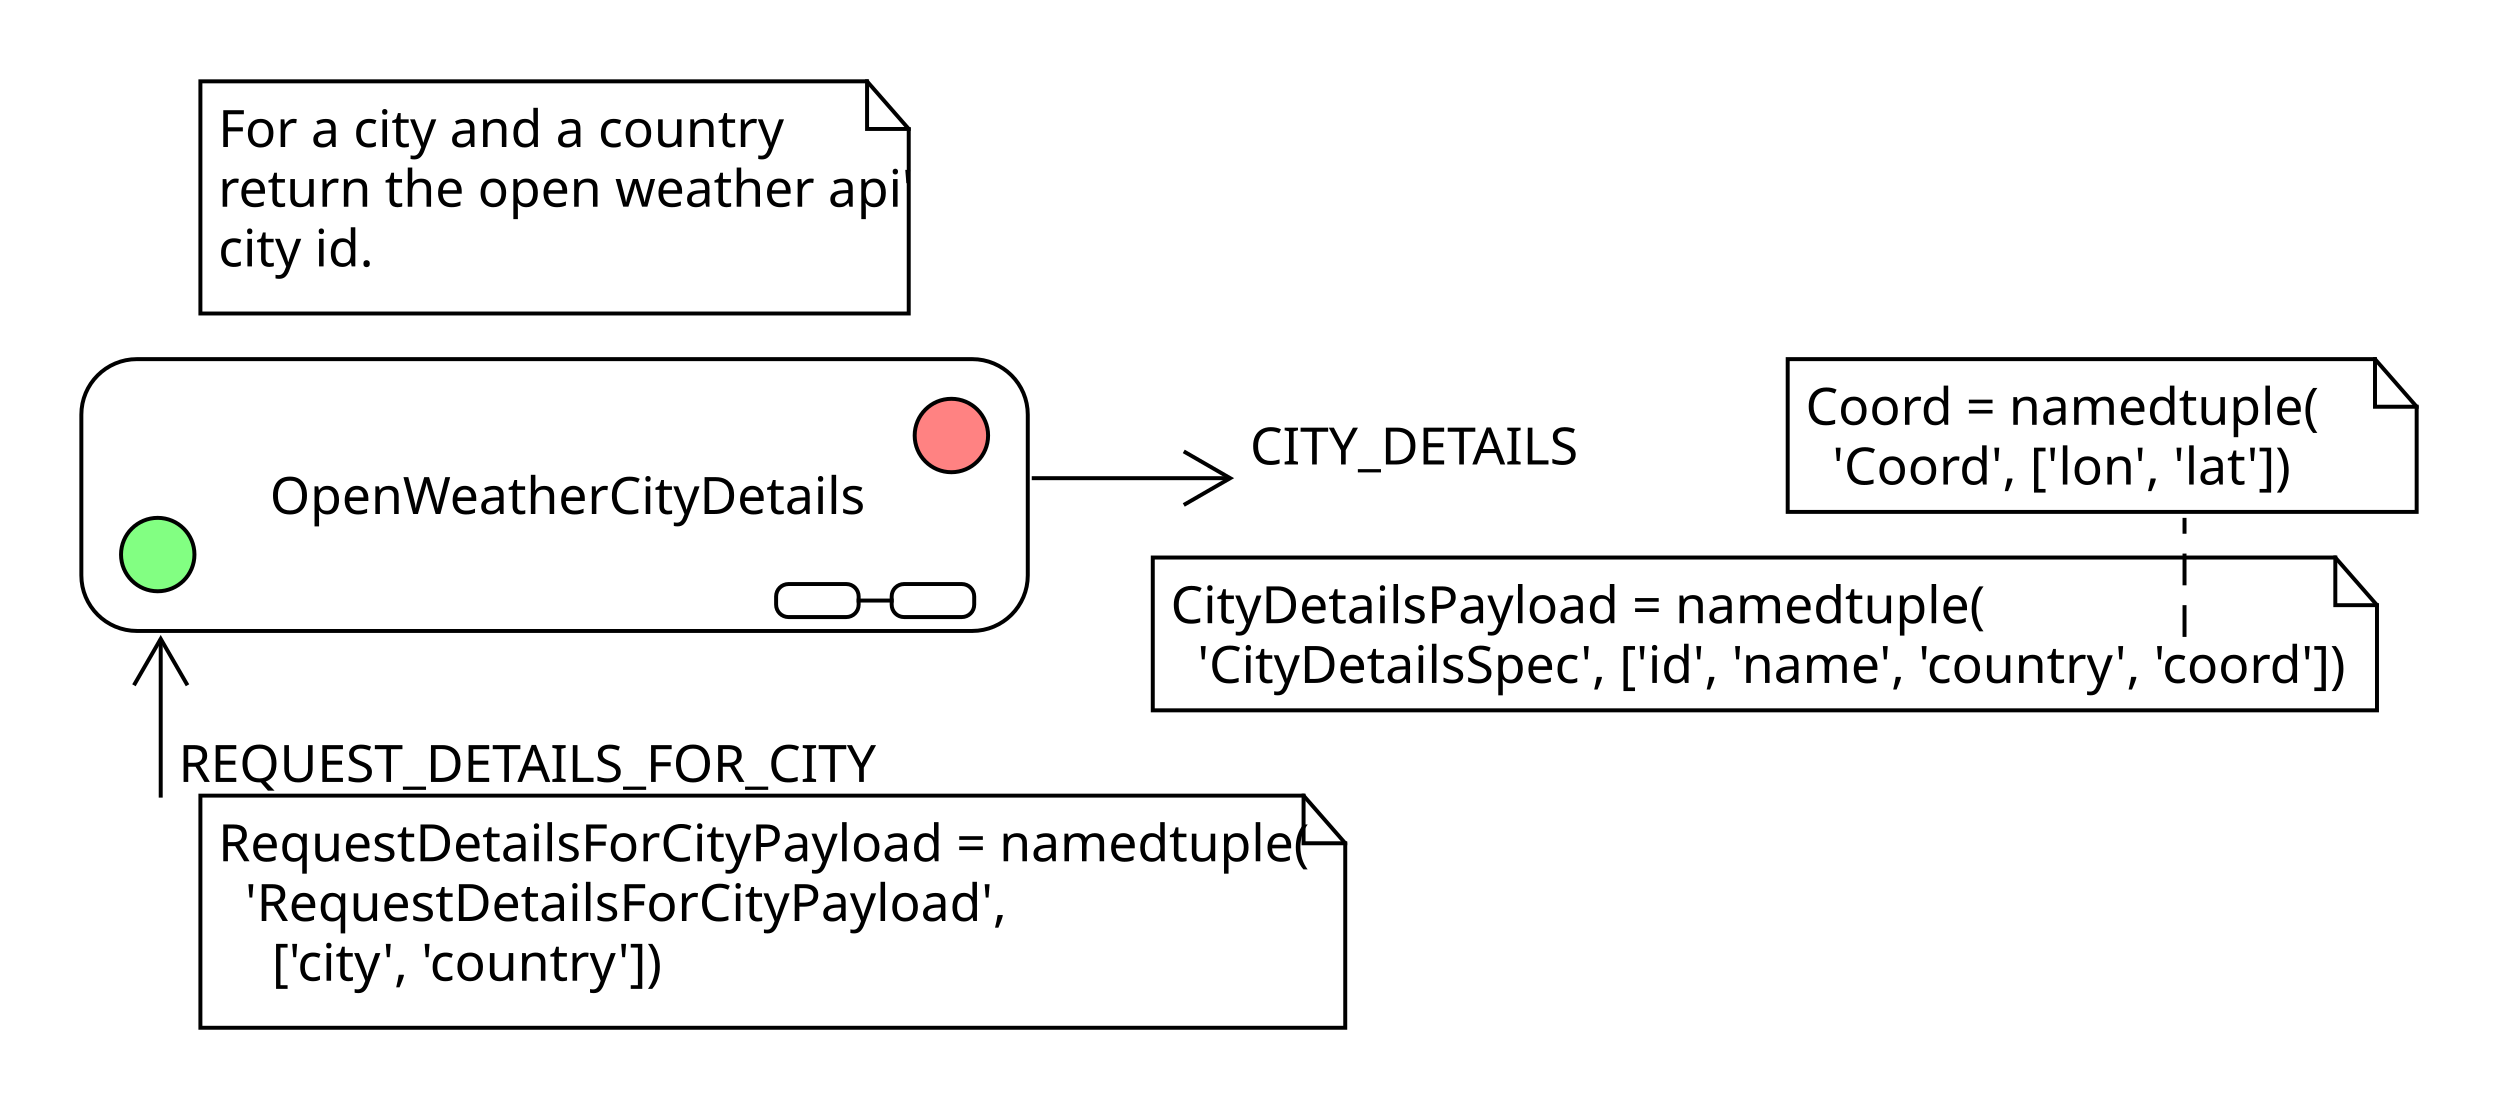
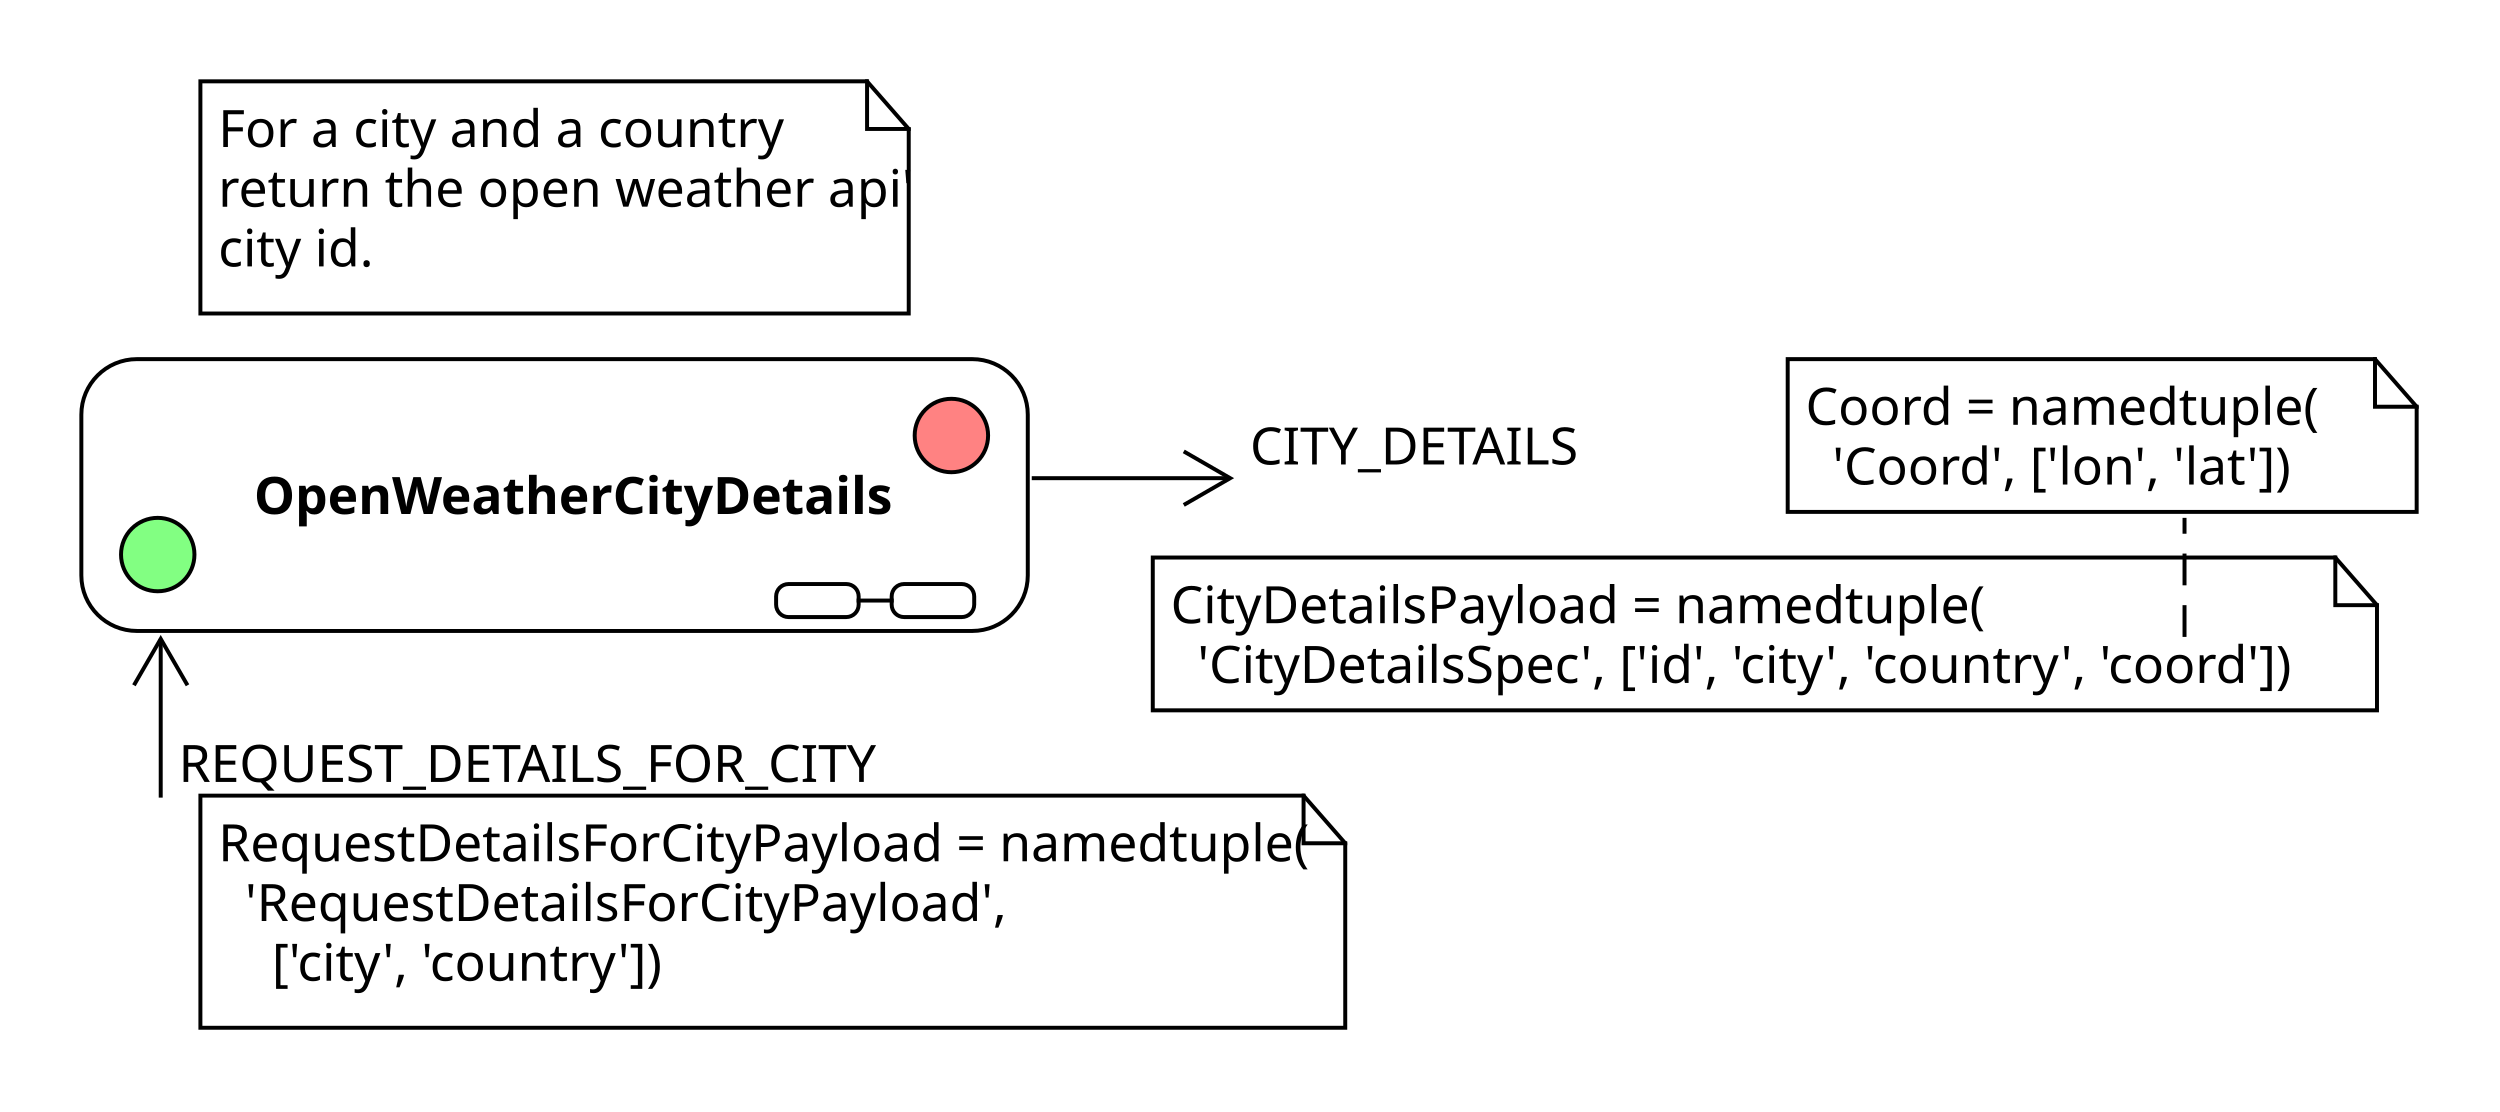
<svg xmlns="http://www.w3.org/2000/svg" fill-opacity="1" color-rendering="auto" color-interpolation="auto" text-rendering="auto" stroke="black" stroke-linecap="square" width="630" stroke-miterlimit="10" shape-rendering="auto" stroke-opacity="1" fill="black" stroke-dasharray="none" font-weight="normal" stroke-width="1" viewBox="300 210 630 280" height="280" font-family="'Dialog'" font-style="normal" stroke-linejoin="miter" font-size="12px" stroke-dashoffset="0" image-rendering="auto">
  <defs id="genericDefs" />
  <g>
    <defs id="defs1">
      <clipPath clipPathUnits="userSpaceOnUse" id="clipPath1">
        <path d="M0 0 L2147483647 0 L2147483647 2147483647 L0 2147483647 L0 0 Z" />
      </clipPath>
      <clipPath clipPathUnits="userSpaceOnUse" id="clipPath2">
        <path d="M0 0 L0 70 L240 70 L240 0 Z" />
      </clipPath>
      <clipPath clipPathUnits="userSpaceOnUse" id="clipPath3">
        <path d="M0 0 L0 60 L30 60 L30 0 Z" />
      </clipPath>
      <clipPath clipPathUnits="userSpaceOnUse" id="clipPath4">
        <path d="M0 0 L0 40 L160 40 L160 0 Z" />
      </clipPath>
      <clipPath clipPathUnits="userSpaceOnUse" id="clipPath5">
        <path d="M0 0 L0 40 L310 40 L310 0 Z" />
      </clipPath>
      <clipPath clipPathUnits="userSpaceOnUse" id="clipPath6">
        <path d="M0 0 L0 30 L120 30 L120 0 Z" />
      </clipPath>
      <clipPath clipPathUnits="userSpaceOnUse" id="clipPath7">
        <path d="M0 0 L0 30 L80 30 L80 0 Z" />
      </clipPath>
      <clipPath clipPathUnits="userSpaceOnUse" id="clipPath8">
        <path d="M0 0 L0 60 L290 60 L290 0 Z" />
      </clipPath>
      <clipPath clipPathUnits="userSpaceOnUse" id="clipPath9">
        <path d="M0 0 L0 30 L240 30 L240 0 Z" />
      </clipPath>
      <clipPath clipPathUnits="userSpaceOnUse" id="clipPath10">
        <path d="M0 0 L0 70 L30 70 L30 0 Z" />
      </clipPath>
      <clipPath clipPathUnits="userSpaceOnUse" id="clipPath11">
        <path d="M0 0 L0 20 L20 20 L20 0 Z" />
      </clipPath>
      <clipPath clipPathUnits="userSpaceOnUse" id="clipPath12">
        <path d="M0 0 L0 60 L180 60 L180 0 Z" />
      </clipPath>
    </defs>
    <g fill="rgb(255,255,255)" fill-opacity="0" transform="translate(320,300)" stroke-opacity="0" stroke="rgb(255,255,255)">
      <rect x="0.5" y="0.5" clip-path="url(#clipPath2)" width="238.5" rx="14" ry="14" height="68.5" stroke="none" />
    </g>
    <g transform="translate(320,300)">
      <rect x="0.5" y="0.5" clip-path="url(#clipPath2)" fill="none" width="238.5" rx="14" ry="14" height="68.5" />
-       <text x="48" font-size="13px" y="39.523" clip-path="url(#clipPath2)" font-family="sans-serif" stroke="none" xml:space="preserve">OpenWeatherCityDetails</text>
+       <text x="44" font-size="13px" y="39.523" clip-path="url(#clipPath2)" font-family="sans-serif" stroke="none" font-weight="bold" xml:space="preserve">OpenWeatherCityDetails</text>
    </g>
    <g font-size="13px" transform="translate(320,300)" fill-opacity="0" fill="rgb(255,255,255)" font-family="sans-serif" stroke="rgb(255,255,255)" stroke-opacity="0">
      <rect x="204.7" y="57.18" clip-path="url(#clipPath2)" width="20.8" rx="3.12" ry="3.12" height="8.32" stroke="none" />
    </g>
    <g font-family="sans-serif" font-size="13px" transform="translate(320,300)">
      <rect x="204.7" y="57.18" clip-path="url(#clipPath2)" fill="none" width="20.8" rx="3.12" ry="3.12" height="8.32" />
    </g>
    <g font-size="13px" transform="translate(320,300)" fill-opacity="0" fill="rgb(255,255,255)" font-family="sans-serif" stroke="rgb(255,255,255)" stroke-opacity="0">
      <rect x="175.58" y="57.18" clip-path="url(#clipPath2)" width="20.8" rx="3.12" ry="3.12" height="8.32" stroke="none" />
    </g>
    <g font-family="sans-serif" font-size="13px" transform="translate(320,300)">
      <rect x="175.58" y="57.18" clip-path="url(#clipPath2)" fill="none" width="20.8" rx="3.12" ry="3.12" height="8.32" />
      <path fill="none" d="M196.38 61.34 L204.7 61.34" clip-path="url(#clipPath2)" />
    </g>
    <g stroke-dasharray="8,5" stroke-miterlimit="5" transform="translate(840,330)" stroke-linecap="butt">
      <path fill="none" d="M10.5 40.5 L10.5 10.5" clip-path="url(#clipPath3)" />
    </g>
    <g fill="rgb(255,255,255)" fill-opacity="0" transform="translate(750,300)" stroke-opacity="0" stroke="rgb(255,255,255)">
      <path d="M0.5 0.5 L148.5 0.5 L159 12.5 L159 39 L0.5 39 Z" stroke="none" clip-path="url(#clipPath4)" />
    </g>
    <g transform="translate(750,300)">
      <path fill="none" d="M0.5 0.5 L148.5 0.5 L159 12.5 L159 39 L0.5 39 Z" clip-path="url(#clipPath4)" />
      <path fill="none" d="M148.5 0.5 L148.5 12.5 L159 12.5" clip-path="url(#clipPath4)" />
      <text x="5" font-size="13px" y="17.047" clip-path="url(#clipPath4)" font-family="sans-serif" stroke="none" xml:space="preserve">Coord = namedtuple(</text>
      <text x="5" font-size="13px" y="32.094" clip-path="url(#clipPath4)" font-family="sans-serif" stroke="none" xml:space="preserve">  'Coord', ['lon', 'lat'])</text>
    </g>
    <g fill="rgb(255,255,255)" fill-opacity="0" transform="translate(590,350)" stroke-opacity="0" stroke="rgb(255,255,255)">
      <path d="M0.5 0.5 L298.5 0.5 L309 12.5 L309 39 L0.5 39 Z" stroke="none" clip-path="url(#clipPath5)" />
    </g>
    <g transform="translate(590,350)">
      <path fill="none" d="M0.5 0.5 L298.5 0.5 L309 12.5 L309 39 L0.5 39 Z" clip-path="url(#clipPath5)" />
      <path fill="none" d="M298.5 0.5 L298.5 12.5 L309 12.5" clip-path="url(#clipPath5)" />
      <text x="5" font-size="13px" y="17.047" clip-path="url(#clipPath5)" font-family="sans-serif" stroke="none" xml:space="preserve">CityDetailsPayload = namedtuple(</text>
-       <text x="5" font-size="13px" y="32.094" clip-path="url(#clipPath5)" font-family="sans-serif" stroke="none" xml:space="preserve">  'CityDetailsSpec', ['id', 'name', 'country', 'coord'])</text>
+       <text x="5" font-size="13px" y="32.094" clip-path="url(#clipPath5)" font-family="sans-serif" stroke="none" xml:space="preserve">  'CityDetailsSpec', ['id', 'city', 'country', 'coord'])</text>
    </g>
    <g font-family="sans-serif" font-size="13px" transform="translate(610,310)">
      <text x="5" xml:space="preserve" y="17.047" clip-path="url(#clipPath6)" stroke="none">CITY_DETAILS</text>
    </g>
    <g transform="translate(550,320)">
      <path fill="none" d="M10.5 10.5 L59.5 10.5" clip-path="url(#clipPath7)" />
      <path fill="none" d="M48.742 17 L60 10.5 L48.742 4" clip-path="url(#clipPath7)" />
    </g>
    <g fill="rgb(255,255,255)" fill-opacity="0" transform="translate(350,410)" stroke-opacity="0" stroke="rgb(255,255,255)">
      <path d="M0.5 0.5 L278.5 0.5 L289 12.5 L289 59 L0.5 59 Z" stroke="none" clip-path="url(#clipPath8)" />
    </g>
    <g transform="translate(350,410)">
      <path fill="none" d="M0.5 0.5 L278.5 0.5 L289 12.5 L289 59 L0.5 59 Z" clip-path="url(#clipPath8)" />
      <path fill="none" d="M278.5 0.5 L278.5 12.5 L289 12.5" clip-path="url(#clipPath8)" />
      <text x="5" font-size="13px" y="17.047" clip-path="url(#clipPath8)" font-family="sans-serif" stroke="none" xml:space="preserve">RequestDetailsForCityPayload = namedtuple(</text>
      <text x="5" font-size="13px" y="32.094" clip-path="url(#clipPath8)" font-family="sans-serif" stroke="none" xml:space="preserve">  'RequestDetailsForCityPayload',</text>
      <text x="5" font-size="13px" y="47.141" clip-path="url(#clipPath8)" font-family="sans-serif" stroke="none" xml:space="preserve">    ['city', 'country'])</text>
    </g>
    <g font-family="sans-serif" font-size="13px" transform="translate(340,390)">
      <text x="5" xml:space="preserve" y="17.047" clip-path="url(#clipPath9)" stroke="none">REQUEST_DETAILS_FOR_CITY</text>
    </g>
    <g transform="translate(330,360)">
      <path fill="none" d="M10.5 50.5 L10.5 11.5" clip-path="url(#clipPath10)" />
      <path fill="none" d="M17 22.258 L10.5 11 L4 22.258" clip-path="url(#clipPath10)" />
    </g>
    <g fill="rgb(0,255,0)" fill-opacity="0.49" transform="translate(330,340)" stroke-opacity="0.49" stroke="rgb(0,255,0)">
      <circle r="9.25" clip-path="url(#clipPath11)" cx="9.75" cy="9.75" stroke="none" />
    </g>
    <g transform="translate(330,340)">
      <circle fill="none" r="9.25" clip-path="url(#clipPath11)" cx="9.75" cy="9.75" />
    </g>
    <g fill="rgb(255,0,0)" fill-opacity="0.49" transform="translate(530,310)" stroke-opacity="0.49" stroke="rgb(255,0,0)">
      <circle r="9.25" clip-path="url(#clipPath11)" cx="9.75" cy="9.75" stroke="none" />
    </g>
    <g transform="translate(530,310)">
      <circle fill="none" r="9.25" clip-path="url(#clipPath11)" cx="9.75" cy="9.75" />
    </g>
    <g fill="rgb(255,255,255)" fill-opacity="0" transform="translate(350,230)" stroke-opacity="0" stroke="rgb(255,255,255)">
      <path d="M0.5 0.5 L168.5 0.5 L179 12.5 L179 59 L0.5 59 Z" stroke="none" clip-path="url(#clipPath12)" />
    </g>
    <g transform="translate(350,230)">
      <path fill="none" d="M0.5 0.5 L168.5 0.5 L179 12.5 L179 59 L0.5 59 Z" clip-path="url(#clipPath12)" />
      <path fill="none" d="M168.5 0.5 L168.5 12.5 L179 12.5" clip-path="url(#clipPath12)" />
      <text x="5" font-size="13px" y="17.047" clip-path="url(#clipPath12)" font-family="sans-serif" stroke="none" xml:space="preserve">For a city and a country</text>
      <text x="5" font-size="13px" y="32.094" clip-path="url(#clipPath12)" font-family="sans-serif" stroke="none" xml:space="preserve">return the open weather api's</text>
      <text x="5" font-size="13px" y="47.141" clip-path="url(#clipPath12)" font-family="sans-serif" stroke="none" xml:space="preserve">city id.</text>
    </g>
  </g>
</svg>
